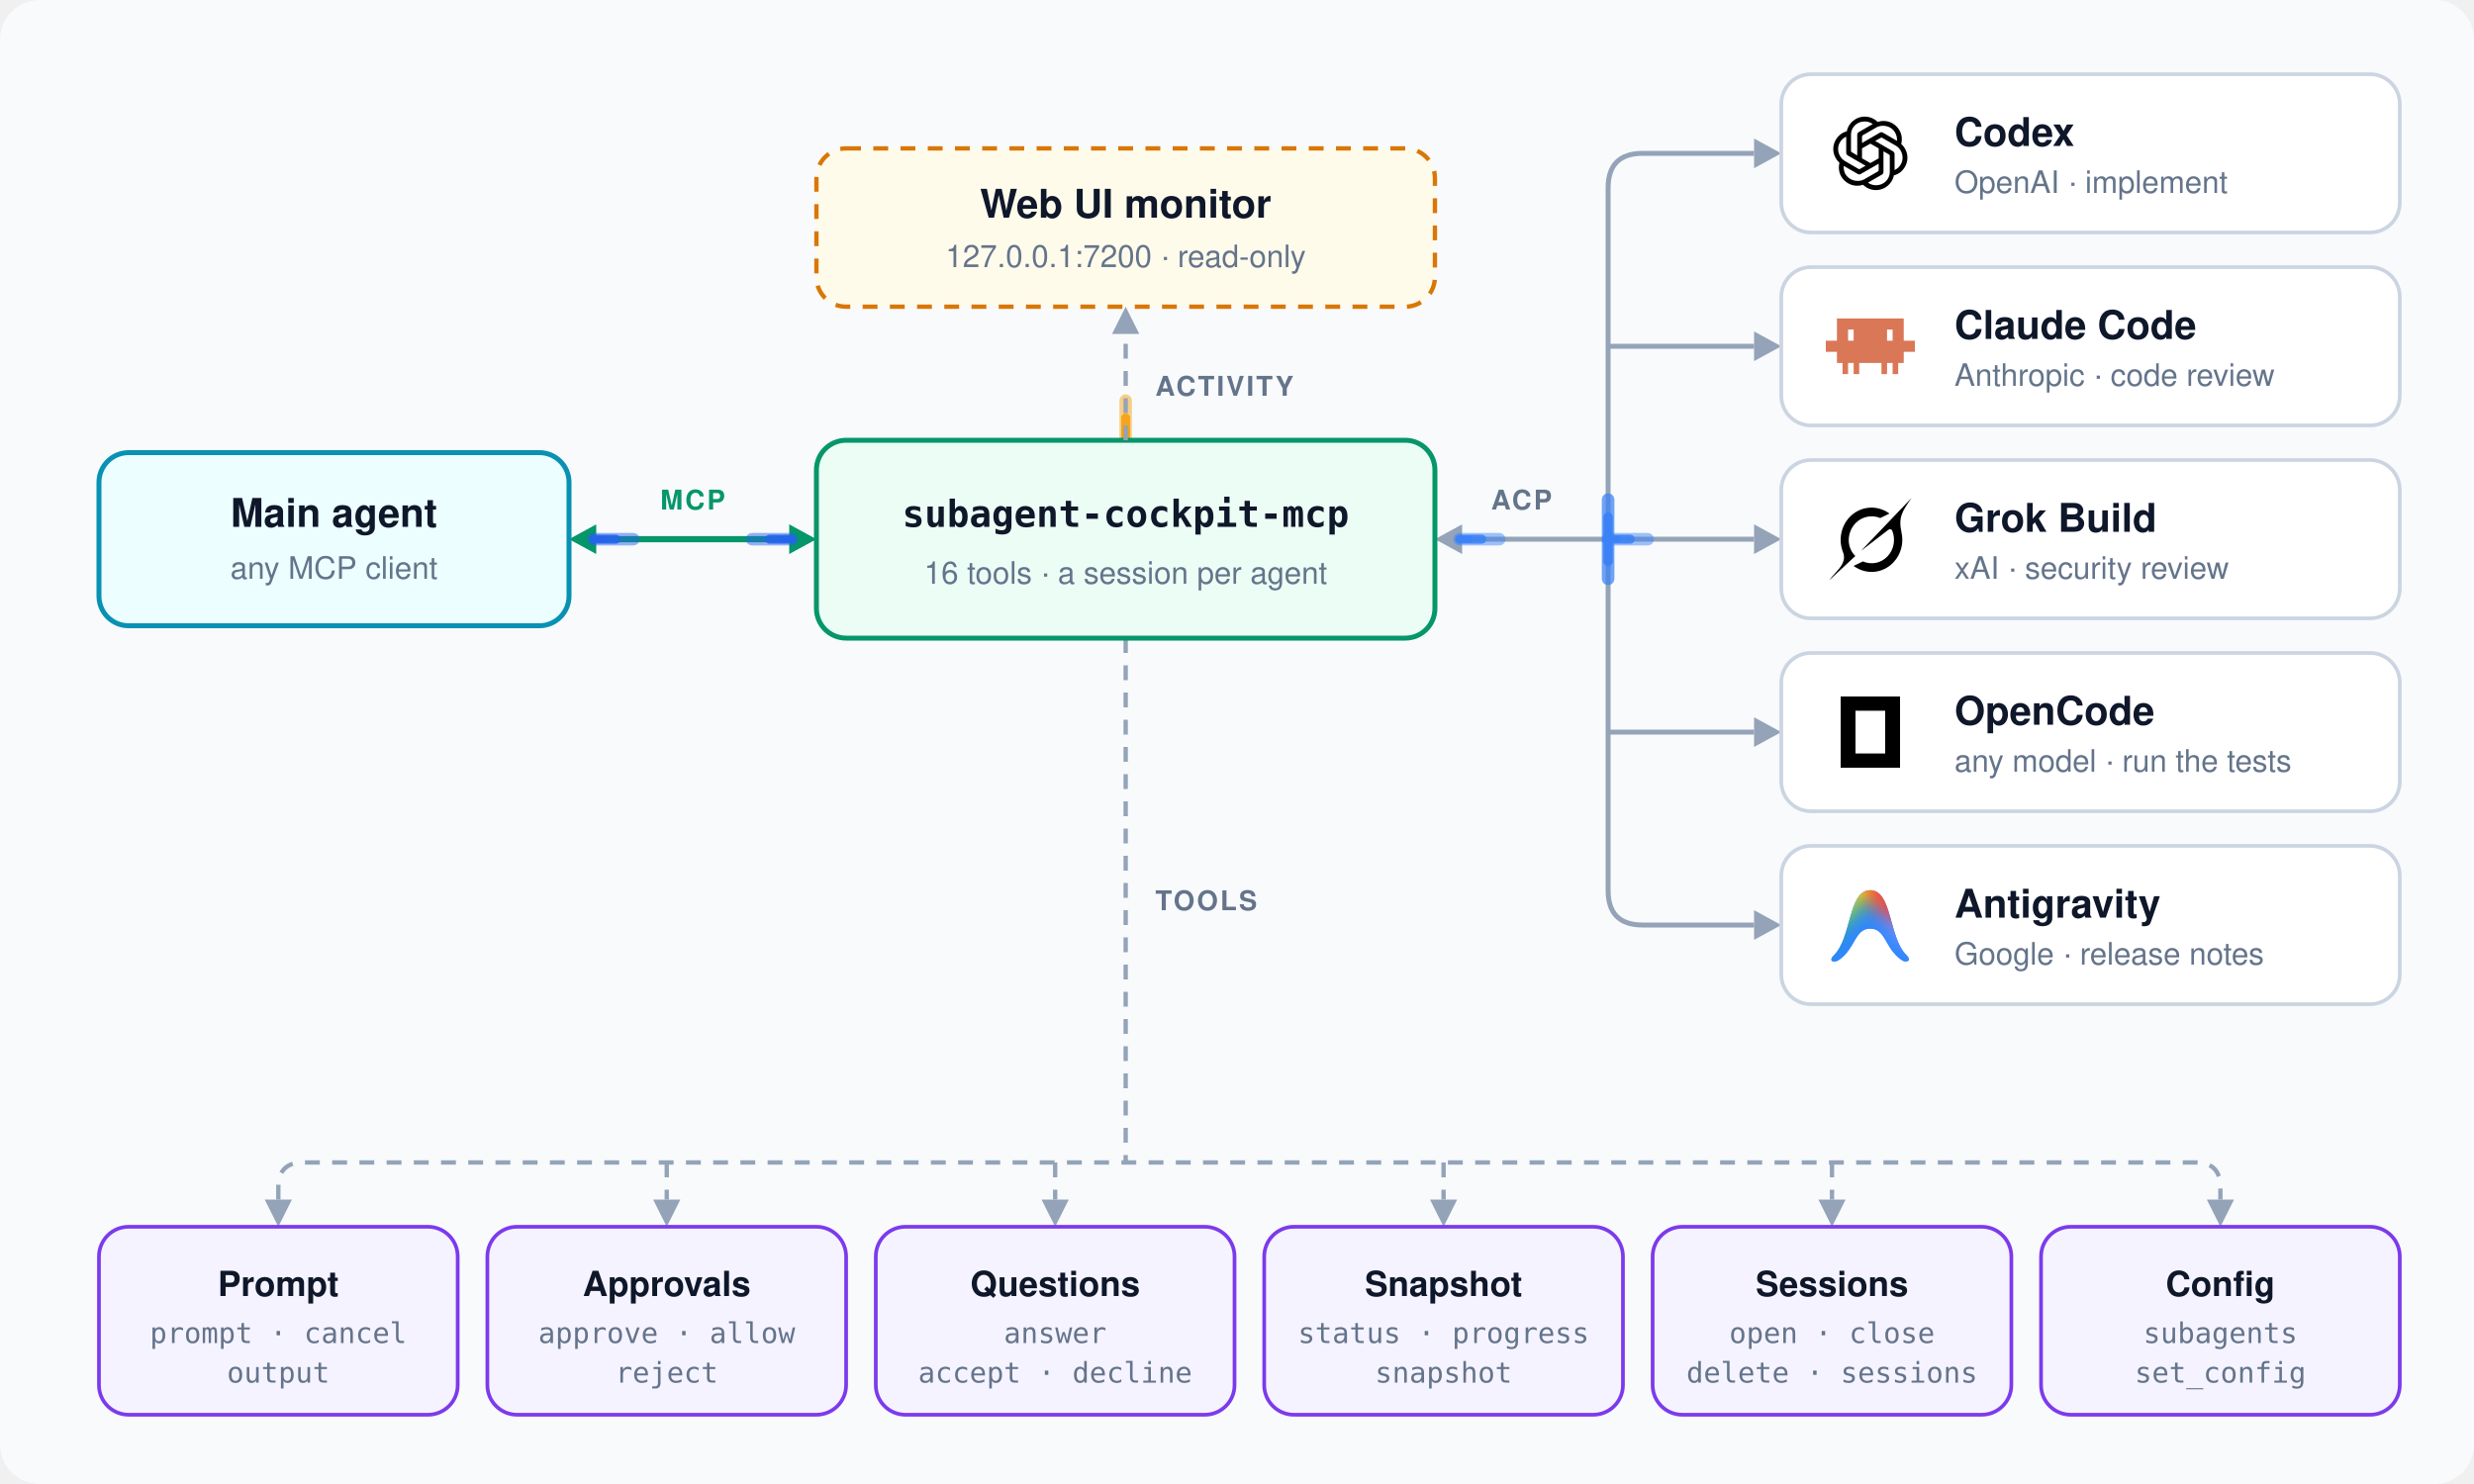
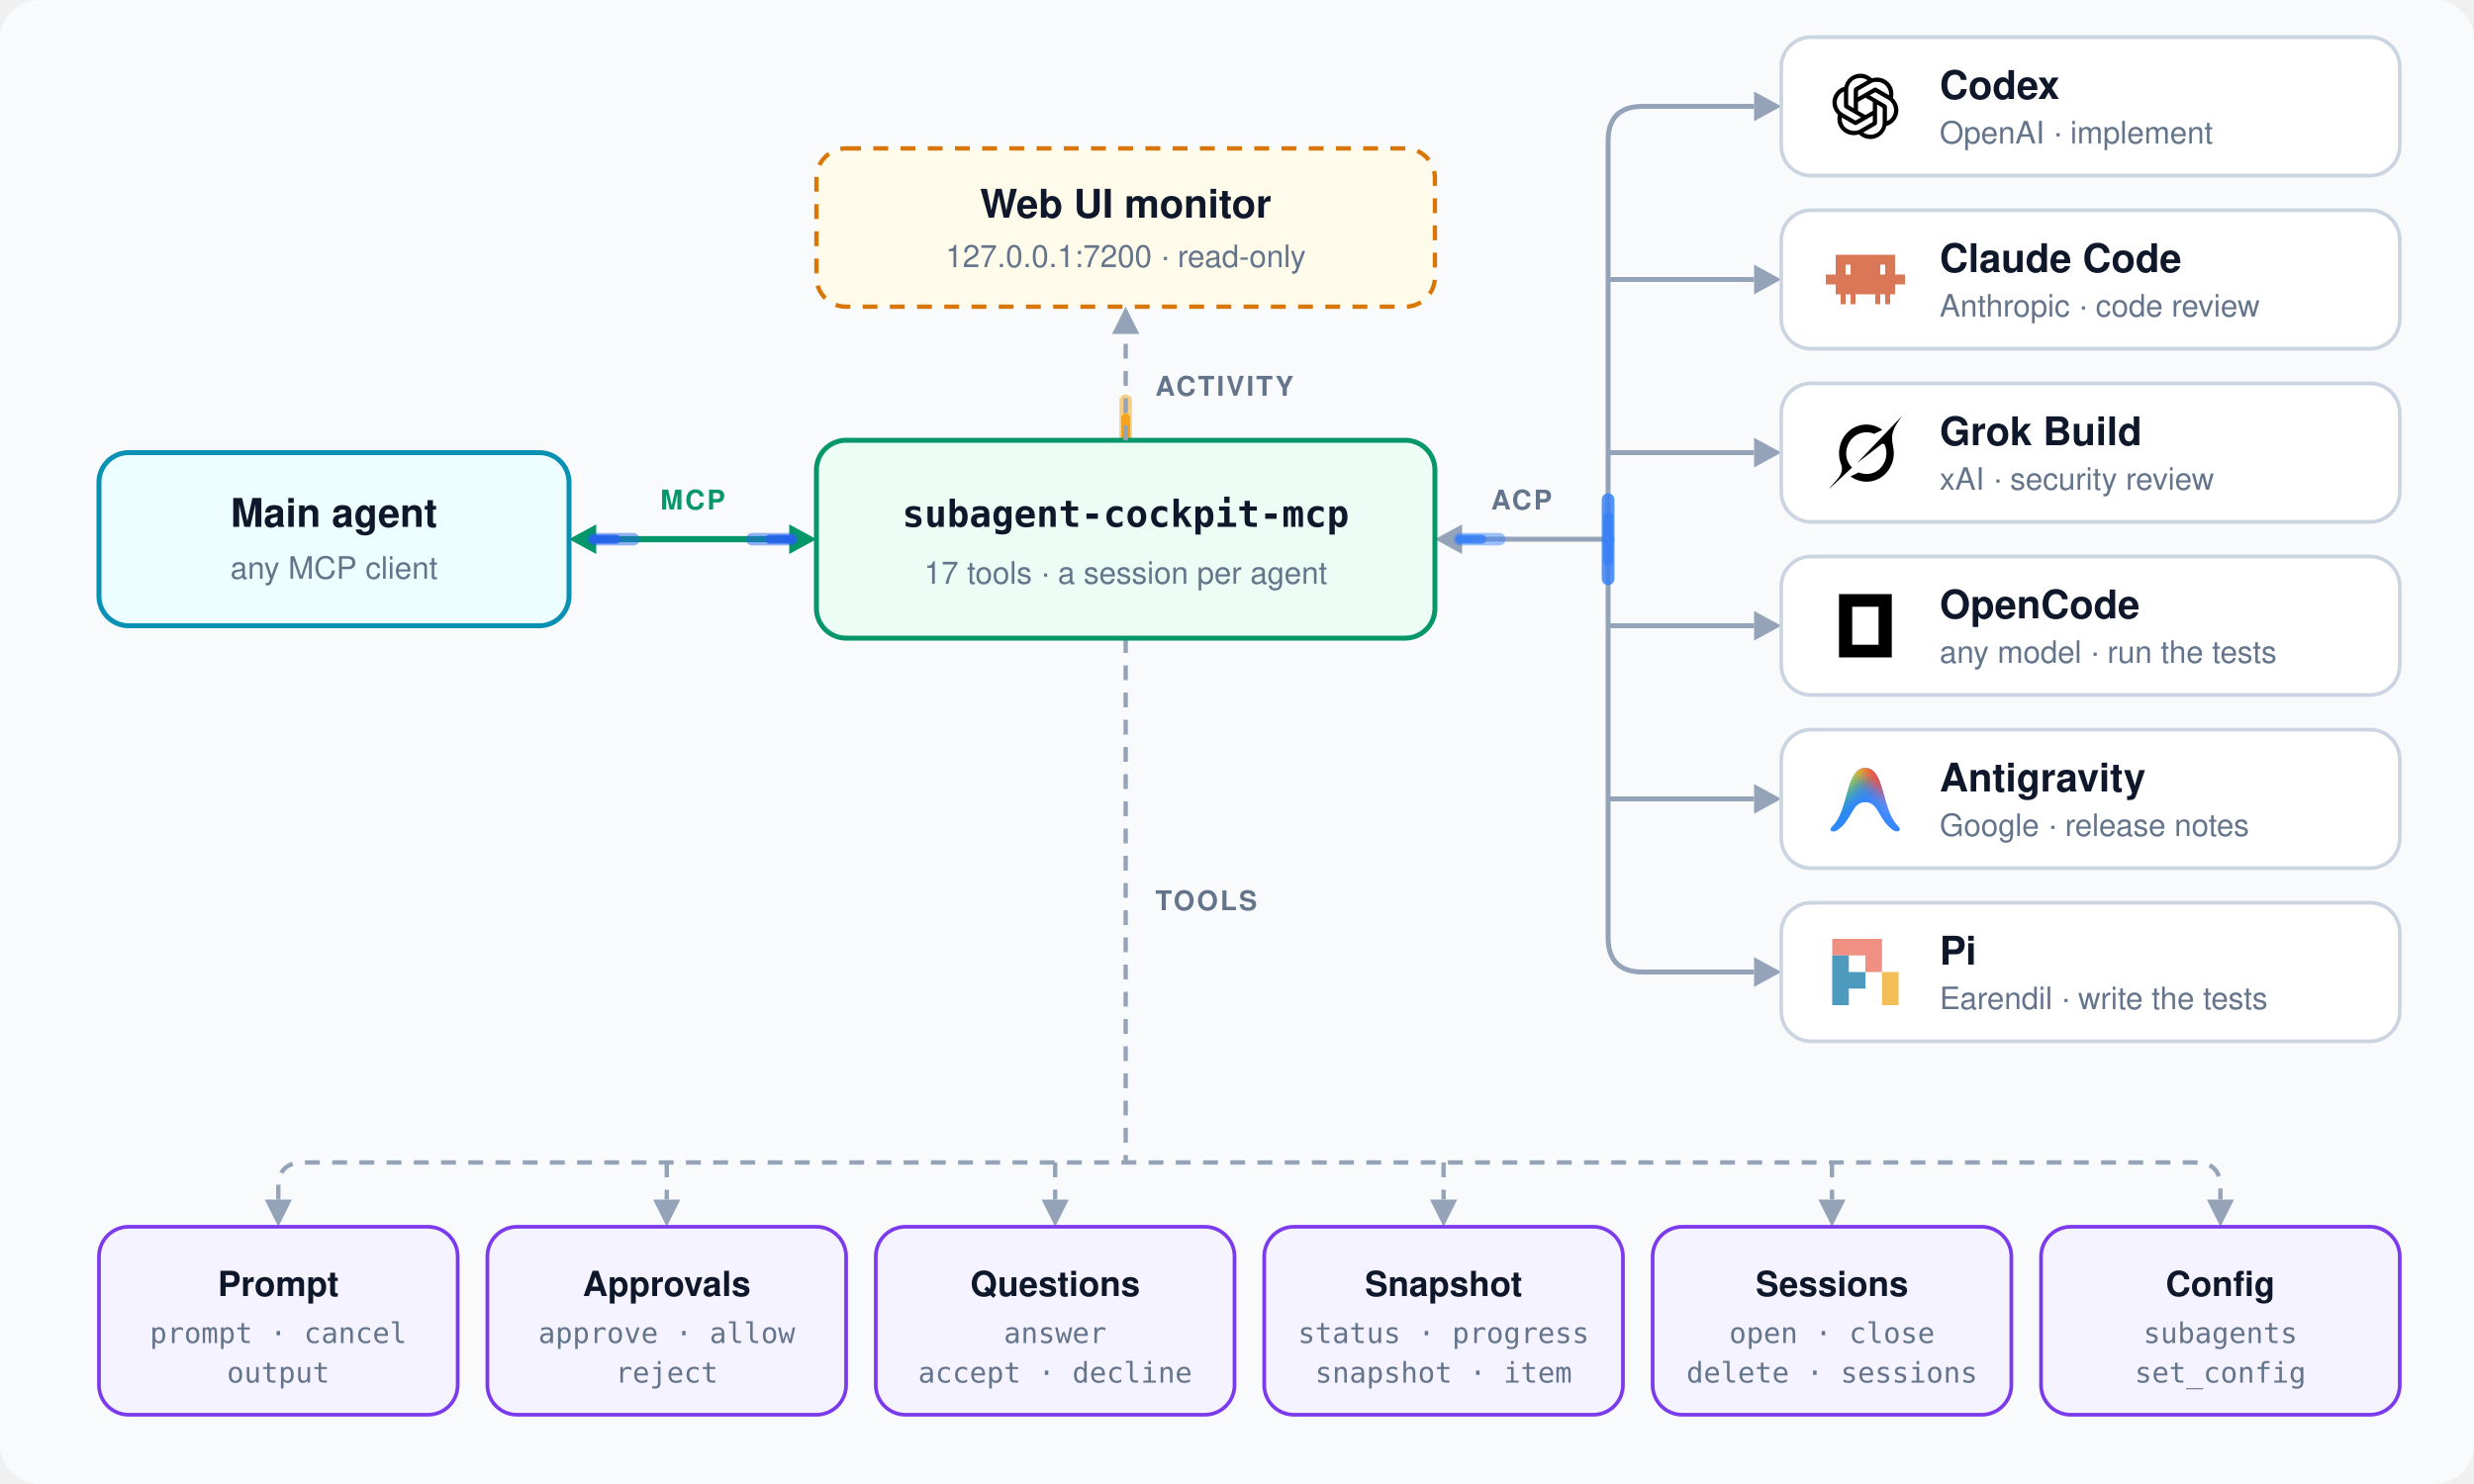
<svg xmlns="http://www.w3.org/2000/svg" width="1000" height="600" viewBox="0 0 1000 600" role="img" aria-labelledby="title">
  <style>
    .bg { fill: #f8fafc; }
    .box { fill: #ffffff; stroke: #cbd5e1; }
    .main { fill: #ecfeff; stroke: #0891b2; }
    .mcp { fill: #ecfdf5; stroke: #059669; }
    .t { fill: #0f172a; }
    .m { fill: #64748b; }
    .edge { stroke: #94a3b8; }
    .head { fill: #94a3b8; }
    .em { stroke: #059669; }
    .emh, .lbl { fill: #059669; }
    .lbl2 { fill: #64748b; }
    .mono { fill: #000000; }
    .cap { fill: #f5f3ff; stroke: #7c3aed; }
    .mon { fill: #fffbeb; stroke: #d97706; }
    .f-mcp { stroke: #2563eb; }
    .f-acp { stroke: #3b82f6; }
    .f-mon { stroke: #f59e0b; }
    text { font-family: -apple-system, BlinkMacSystemFont, "Segoe UI", Helvetica, Arial, sans-serif; }
    .name { font-size: 16px; font-weight: 600; }
    .sub { font-size: 12.5px; }
    .code { font-family: ui-monospace, SFMono-Regular, Menlo, Consolas, monospace; font-size: 15px; font-weight: 600; }
    .tag { font-size: 11px; font-weight: 700; letter-spacing: 0.08em; }
    .cap-name { font-size: 14px; font-weight: 600; }
    .tool { font-family: ui-monospace, SFMono-Regular, Menlo, Consolas, monospace; font-size: 11.5px; }
    .flow path { fill: none; stroke-linecap: round; animation-duration: 3.99s; animation-timing-function: linear; animation-iteration-count: infinite; }
    .flow .tail { stroke-width: 5; opacity: 0.2; }
    .flow .mid { stroke-width: 3.5; opacity: 0.5; }
    .flow .head { stroke-width: 2.5; opacity: 1; }
    .r1 path { animation-delay: -1.33s; }
    .r2 path { animation-delay: -2.66s; }
    @keyframes k-mcp-tail { 0%, 0.00% { stroke-dashoffset: 20; } 17.89%, 100% { stroke-dashoffset: -84; } }
    @keyframes k-mcp-mid { 0%, 0.00% { stroke-dashoffset: 13; } 17.89%, 100% { stroke-dashoffset: -91; } }
    @keyframes k-mcp-head { 0%, 0.00% { stroke-dashoffset: 8; } 17.89%, 100% { stroke-dashoffset: -96; } }
    @keyframes k-monitor-tail { 0%, 14.31% { stroke-dashoffset: 20; } 25.58%, 100% { stroke-dashoffset: -47; } }
    @keyframes k-monitor-mid { 0%, 14.31% { stroke-dashoffset: 13; } 25.58%, 100% { stroke-dashoffset: -54; } }
    @keyframes k-monitor-head { 0%, 14.31% { stroke-dashoffset: 8; } 25.58%, 100% { stroke-dashoffset: -59; } }
    @keyframes k-trunk-tail { 0%, 14.31% { stroke-dashoffset: 20; } 28.62%, 100% { stroke-dashoffset: -64; } }
    @keyframes k-trunk-mid { 0%, 14.31% { stroke-dashoffset: 13; } 28.62%, 100% { stroke-dashoffset: -71; } }
    @keyframes k-trunk-head { 0%, 14.31% { stroke-dashoffset: 8; } 28.62%, 100% { stroke-dashoffset: -76; } }
-     @keyframes k-codex-tail { 0%, 25.04% { stroke-dashoffset: 20; } 66.01%, 100% { stroke-dashoffset: -213; } }
-     @keyframes k-codex-mid { 0%, 25.04% { stroke-dashoffset: 13; } 66.01%, 100% { stroke-dashoffset: -220; } }
-     @keyframes k-codex-head { 0%, 25.04% { stroke-dashoffset: 8; } 66.01%, 100% { stroke-dashoffset: -225; } }
-     @keyframes k-claude-tail { 0%, 25.04% { stroke-dashoffset: 20; } 53.13%, 100% { stroke-dashoffset: -141; } }
-     @keyframes k-claude-mid { 0%, 25.04% { stroke-dashoffset: 13; } 53.13%, 100% { stroke-dashoffset: -148; } }
-     @keyframes k-claude-head { 0%, 25.04% { stroke-dashoffset: 8; } 53.13%, 100% { stroke-dashoffset: -153; } }
-     @keyframes k-grok-tail { 0%, 25.04% { stroke-dashoffset: 20; } 39.18%, 100% { stroke-dashoffset: -63; } }
-     @keyframes k-grok-mid { 0%, 25.04% { stroke-dashoffset: 13; } 39.18%, 100% { stroke-dashoffset: -70; } }
-     @keyframes k-grok-head { 0%, 25.04% { stroke-dashoffset: 8; } 39.18%, 100% { stroke-dashoffset: -75; } }
-     @keyframes k-opencode-tail { 0%, 25.04% { stroke-dashoffset: 20; } 53.13%, 100% { stroke-dashoffset: -141; } }
-     @keyframes k-opencode-mid { 0%, 25.04% { stroke-dashoffset: 13; } 53.13%, 100% { stroke-dashoffset: -148; } }
-     @keyframes k-opencode-head { 0%, 25.04% { stroke-dashoffset: 8; } 53.13%, 100% { stroke-dashoffset: -153; } }
-     @keyframes k-agy-tail { 0%, 25.04% { stroke-dashoffset: 20; } 66.01%, 100% { stroke-dashoffset: -213; } }
-     @keyframes k-agy-mid { 0%, 25.04% { stroke-dashoffset: 13; } 66.01%, 100% { stroke-dashoffset: -220; } }
-     @keyframes k-agy-head { 0%, 25.04% { stroke-dashoffset: 8; } 66.01%, 100% { stroke-dashoffset: -225; } }
+     @keyframes k-codex-tail { 0%, 25.04% { stroke-dashoffset: 20; } 69.73%, 100% { stroke-dashoffset: -232; } }
+     @keyframes k-codex-mid { 0%, 25.04% { stroke-dashoffset: 13; } 69.73%, 100% { stroke-dashoffset: -239; } }
+     @keyframes k-codex-head { 0%, 25.04% { stroke-dashoffset: 8; } 69.73%, 100% { stroke-dashoffset: -244; } }
+     @keyframes k-claude-tail { 0%, 25.04% { stroke-dashoffset: 20; } 59.18%, 100% { stroke-dashoffset: -168; } }
+     @keyframes k-claude-mid { 0%, 25.04% { stroke-dashoffset: 13; } 59.18%, 100% { stroke-dashoffset: -175; } }
+     @keyframes k-claude-head { 0%, 25.04% { stroke-dashoffset: 8; } 59.18%, 100% { stroke-dashoffset: -180; } }
+     @keyframes k-grok-tail { 0%, 25.04% { stroke-dashoffset: 20; } 45.46%, 100% { stroke-dashoffset: -98; } }
+     @keyframes k-grok-mid { 0%, 25.04% { stroke-dashoffset: 13; } 45.46%, 100% { stroke-dashoffset: -105; } }
+     @keyframes k-grok-head { 0%, 25.04% { stroke-dashoffset: 8; } 45.46%, 100% { stroke-dashoffset: -110; } }
+     @keyframes k-opencode-tail { 0%, 25.04% { stroke-dashoffset: 20; } 45.46%, 100% { stroke-dashoffset: -98; } }
+     @keyframes k-opencode-mid { 0%, 25.04% { stroke-dashoffset: 13; } 45.46%, 100% { stroke-dashoffset: -105; } }
+     @keyframes k-opencode-head { 0%, 25.04% { stroke-dashoffset: 8; } 45.46%, 100% { stroke-dashoffset: -110; } }
+     @keyframes k-agy-tail { 0%, 25.04% { stroke-dashoffset: 20; } 59.18%, 100% { stroke-dashoffset: -168; } }
+     @keyframes k-agy-mid { 0%, 25.04% { stroke-dashoffset: 13; } 59.18%, 100% { stroke-dashoffset: -175; } }
+     @keyframes k-agy-head { 0%, 25.04% { stroke-dashoffset: 8; } 59.18%, 100% { stroke-dashoffset: -180; } }
+     @keyframes k-pi-tail { 0%, 25.04% { stroke-dashoffset: 20; } 69.73%, 100% { stroke-dashoffset: -232; } }
+     @keyframes k-pi-mid { 0%, 25.04% { stroke-dashoffset: 13; } 69.73%, 100% { stroke-dashoffset: -239; } }
+     @keyframes k-pi-head { 0%, 25.04% { stroke-dashoffset: 8; } 69.73%, 100% { stroke-dashoffset: -244; } }
    @keyframes k-reply-tail { 0%, 75.31% { stroke-dashoffset: 20; } 93.20%, 100% { stroke-dashoffset: -84; } }
    @keyframes k-reply-mid { 0%, 75.31% { stroke-dashoffset: 13; } 93.20%, 100% { stroke-dashoffset: -91; } }
    @keyframes k-reply-head { 0%, 75.31% { stroke-dashoffset: 8; } 93.20%, 100% { stroke-dashoffset: -96; } }
    @media (prefers-reduced-motion: reduce) { .flows { display: none; } }
  </style>
  <defs>
    <filter id="ag_fav_f0" x="2.493" y="-26.542" width="69.09" height="61.252" filterUnits="userSpaceOnUse" color-interpolation-filters="sRGB">
      <feGaussianBlur stdDeviation="3.89" />
    </filter>
    <filter id="ag_fav_f1" x="28.752" y="-32.033" width="135.477" height="134.313" filterUnits="userSpaceOnUse" color-interpolation-filters="sRGB">
      <feGaussianBlur stdDeviation="18.808" />
    </filter>
    <filter id="ag_fav_f2" x="-62.288" y="-21.925" width="142.637" height="127.18" filterUnits="userSpaceOnUse" color-interpolation-filters="sRGB">
      <feGaussianBlur stdDeviation="15.988" />
    </filter>
    <filter id="ag_fav_f3" x="-52.57" y="-20.835" width="127.582" height="127.452" filterUnits="userSpaceOnUse" color-interpolation-filters="sRGB">
      <feGaussianBlur stdDeviation="15.988" />
    </filter>
    <filter id="ag_fav_f4" x="17.362" y="45.465" width="116.786" height="118.715" filterUnits="userSpaceOnUse" color-interpolation-filters="sRGB">
      <feGaussianBlur stdDeviation="15.194" />
    </filter>
    <filter id="ag_fav_f5" x="-7.448" y="-60.474" width="125.303" height="122.858" filterUnits="userSpaceOnUse" color-interpolation-filters="sRGB">
      <feGaussianBlur stdDeviation="13.77" />
    </filter>
    <filter id="ag_fav_f6" x="-27.709" y="13.36" width="157.119" height="162.029" filterUnits="userSpaceOnUse" color-interpolation-filters="sRGB">
      <feGaussianBlur stdDeviation="12.297" />
    </filter>
    <filter id="ag_fav_f7" x="50.464" y="16.981" width="87.397" height="83.774" filterUnits="userSpaceOnUse" color-interpolation-filters="sRGB">
      <feGaussianBlur stdDeviation="11.004" />
    </filter>
    <filter id="ag_fav_f8" x="34.26" y="-28.457" width="116.701" height="104.506" filterUnits="userSpaceOnUse" color-interpolation-filters="sRGB">
      <feGaussianBlur stdDeviation="9.294" />
    </filter>
    <filter id="ag_fav_f9" x="-15.152" y="-15.949" width="77.294" height="91.076" filterUnits="userSpaceOnUse" color-interpolation-filters="sRGB">
      <feGaussianBlur stdDeviation="11.503" />
    </filter>
  </defs>
  <rect class="bg" width="1000" height="600" rx="16" />
  <line class="em" x1="240" y1="218" x2="320" y2="218" stroke-width="2.5" />
  <polygon class="emh" points="230,218 241,212 241,224" />
  <polygon class="emh" points="330,218 319,212 319,224" />
  <text class="tag lbl" x="280" y="206" text-anchor="middle">MCP</text>
  <g class="edge" fill="none" stroke-width="2">
-     <path d="M590 218 H709" />
-     <path d="M709 62 H664 Q650 62 650 76 V360 Q650 374 664 374 H709" />
-     <path d="M650 140 H709" />
-     <path d="M650 296 H709" />
+     <path d="M590 218 H650" />
+     <path d="M709 43 H664 Q650 43 650 57 V379 Q650 393 664 393 H709" />
+     <path d="M650 113 H709" />
+     <path d="M650 183 H709" />
+     <path d="M650 253 H709" />
+     <path d="M650 323 H709" />
  </g>
  <g class="head">
    <polygon points="580,218 591,212 591,224" />
-     <polygon points="720,62 709,56 709,68" />
-     <polygon points="720,140 709,134 709,146" />
-     <polygon points="720,218 709,212 709,224" />
-     <polygon points="720,296 709,290 709,302" />
-     <polygon points="720,374 709,368 709,380" />
+     <polygon points="720,43 709,37 709,49" />
+     <polygon points="720,113 709,107 709,119" />
+     <polygon points="720,183 709,177 709,189" />
+     <polygon points="720,253 709,247 709,259" />
+     <polygon points="720,323 709,317 709,329" />
+     <polygon points="720,393 709,387 709,399" />
  </g>
  <text class="tag lbl2" x="615" y="206" text-anchor="middle">ACP</text>
  <g class="edge" fill="none" stroke-width="1.75" stroke-dasharray="6 5">
    <path d="M455 258 V470" />
    <path d="M112.5 485 V480 Q112.5 470 122.5 470 H887.5 Q897.5 470 897.5 480 V485" />
    <path d="M269.5 470 V485" />
    <path d="M426.5 470 V485" />
    <path d="M583.5 470 V485" />
    <path d="M740.5 470 V485" />
  </g>
  <g class="head">
    <polygon points="112.5,496 107,485 118,485" />
    <polygon points="269.5,496 264,485 275,485" />
    <polygon points="426.5,496 421,485 432,485" />
    <polygon points="583.5,496 578,485 589,485" />
    <polygon points="740.5,496 735,485 746,485" />
    <polygon points="897.5,496 892,485 903,485" />
  </g>
  <text class="tag lbl2" x="467" y="368">TOOLS</text>
  <g text-anchor="middle">
    <rect class="cap" x="40" y="496" width="145" height="76" rx="12" stroke-width="1.5" />
    <text class="cap-name t" x="112.5" y="524">Prompt</text>
    <text class="tool m" x="112.5" y="543">prompt · cancel</text>
    <text class="tool m" x="112.5" y="559">output</text>
    <rect class="cap" x="197" y="496" width="145" height="76" rx="12" stroke-width="1.5" />
    <text class="cap-name t" x="269.5" y="524">Approvals</text>
    <text class="tool m" x="269.5" y="543">approve · allow</text>
    <text class="tool m" x="269.5" y="559">reject</text>
    <rect class="cap" x="354" y="496" width="145" height="76" rx="12" stroke-width="1.5" />
    <text class="cap-name t" x="426.5" y="524">Questions</text>
    <text class="tool m" x="426.5" y="543">answer</text>
    <text class="tool m" x="426.5" y="559">accept · decline</text>
    <rect class="cap" x="511" y="496" width="145" height="76" rx="12" stroke-width="1.5" />
    <text class="cap-name t" x="583.5" y="524">Snapshot</text>
    <text class="tool m" x="583.5" y="543">status · progress</text>
-     <text class="tool m" x="583.5" y="559">snapshot</text>
+     <text class="tool m" x="583.5" y="559">snapshot · item</text>
    <rect class="cap" x="668" y="496" width="145" height="76" rx="12" stroke-width="1.5" />
    <text class="cap-name t" x="740.5" y="524">Sessions</text>
    <text class="tool m" x="740.5" y="543">open · close</text>
    <text class="tool m" x="740.5" y="559">delete · sessions</text>
    <rect class="cap" x="825" y="496" width="145" height="76" rx="12" stroke-width="1.5" />
    <text class="cap-name t" x="897.5" y="524">Config</text>
    <text class="tool m" x="897.5" y="543">subagents</text>
    <text class="tool m" x="897.5" y="559">set_config</text>
  </g>
  <g class="flows">
    <g class="flow f-mcp r0">
      <path class="tail" style="stroke-dasharray: 16 2000; animation-name: k-mcp-tail" d="M240 218 H320" />
      <path class="mid" style="stroke-dasharray: 9 2000; animation-name: k-mcp-mid" d="M240 218 H320" />
      <path class="head" style="stroke-dasharray: 4 2000; animation-name: k-mcp-head" d="M240 218 H320" />
    </g>
    <g class="flow f-mcp r1">
      <path class="tail" style="stroke-dasharray: 16 2000; animation-name: k-mcp-tail" d="M240 218 H320" />
      <path class="mid" style="stroke-dasharray: 9 2000; animation-name: k-mcp-mid" d="M240 218 H320" />
      <path class="head" style="stroke-dasharray: 4 2000; animation-name: k-mcp-head" d="M240 218 H320" />
    </g>
    <g class="flow f-mcp r2">
      <path class="tail" style="stroke-dasharray: 16 2000; animation-name: k-mcp-tail" d="M240 218 H320" />
      <path class="mid" style="stroke-dasharray: 9 2000; animation-name: k-mcp-mid" d="M240 218 H320" />
      <path class="head" style="stroke-dasharray: 4 2000; animation-name: k-mcp-head" d="M240 218 H320" />
    </g>
    <g class="flow f-mon r0">
      <path class="tail" style="stroke-dasharray: 16 2000; animation-name: k-monitor-tail" d="M455 178 V135" />
      <path class="mid" style="stroke-dasharray: 9 2000; animation-name: k-monitor-mid" d="M455 178 V135" />
      <path class="head" style="stroke-dasharray: 4 2000; animation-name: k-monitor-head" d="M455 178 V135" />
    </g>
    <g class="flow f-mon r1">
      <path class="tail" style="stroke-dasharray: 16 2000; animation-name: k-monitor-tail" d="M455 178 V135" />
      <path class="mid" style="stroke-dasharray: 9 2000; animation-name: k-monitor-mid" d="M455 178 V135" />
      <path class="head" style="stroke-dasharray: 4 2000; animation-name: k-monitor-head" d="M455 178 V135" />
    </g>
    <g class="flow f-mon r2">
      <path class="tail" style="stroke-dasharray: 16 2000; animation-name: k-monitor-tail" d="M455 178 V135" />
      <path class="mid" style="stroke-dasharray: 9 2000; animation-name: k-monitor-mid" d="M455 178 V135" />
      <path class="head" style="stroke-dasharray: 4 2000; animation-name: k-monitor-head" d="M455 178 V135" />
    </g>
    <g class="flow f-acp r0">
      <path class="tail" style="stroke-dasharray: 16 2000; animation-name: k-trunk-tail" d="M590 218 H650" />
      <path class="mid" style="stroke-dasharray: 9 2000; animation-name: k-trunk-mid" d="M590 218 H650" />
      <path class="head" style="stroke-dasharray: 4 2000; animation-name: k-trunk-head" d="M590 218 H650" />
    </g>
    <g class="flow f-acp r1">
      <path class="tail" style="stroke-dasharray: 16 2000; animation-name: k-trunk-tail" d="M590 218 H650" />
      <path class="mid" style="stroke-dasharray: 9 2000; animation-name: k-trunk-mid" d="M590 218 H650" />
      <path class="head" style="stroke-dasharray: 4 2000; animation-name: k-trunk-head" d="M590 218 H650" />
    </g>
    <g class="flow f-acp r2">
      <path class="tail" style="stroke-dasharray: 16 2000; animation-name: k-trunk-tail" d="M590 218 H650" />
      <path class="mid" style="stroke-dasharray: 9 2000; animation-name: k-trunk-mid" d="M590 218 H650" />
      <path class="head" style="stroke-dasharray: 4 2000; animation-name: k-trunk-head" d="M590 218 H650" />
    </g>
    <g class="flow f-acp r0">
-       <path class="tail" style="stroke-dasharray: 16 2000; animation-name: k-codex-tail" d="M650 218 V76 Q650 62 664 62 H709" />
-       <path class="mid" style="stroke-dasharray: 9 2000; animation-name: k-codex-mid" d="M650 218 V76 Q650 62 664 62 H709" />
-       <path class="head" style="stroke-dasharray: 4 2000; animation-name: k-codex-head" d="M650 218 V76 Q650 62 664 62 H709" />
-     </g>
-     <g class="flow f-acp r1">
-       <path class="tail" style="stroke-dasharray: 16 2000; animation-name: k-codex-tail" d="M650 218 V76 Q650 62 664 62 H709" />
-       <path class="mid" style="stroke-dasharray: 9 2000; animation-name: k-codex-mid" d="M650 218 V76 Q650 62 664 62 H709" />
-       <path class="head" style="stroke-dasharray: 4 2000; animation-name: k-codex-head" d="M650 218 V76 Q650 62 664 62 H709" />
-     </g>
-     <g class="flow f-acp r2">
-       <path class="tail" style="stroke-dasharray: 16 2000; animation-name: k-codex-tail" d="M650 218 V76 Q650 62 664 62 H709" />
-       <path class="mid" style="stroke-dasharray: 9 2000; animation-name: k-codex-mid" d="M650 218 V76 Q650 62 664 62 H709" />
-       <path class="head" style="stroke-dasharray: 4 2000; animation-name: k-codex-head" d="M650 218 V76 Q650 62 664 62 H709" />
-     </g>
-     <g class="flow f-acp r0">
-       <path class="tail" style="stroke-dasharray: 16 2000; animation-name: k-claude-tail" d="M650 218 V140 H709" />
-       <path class="mid" style="stroke-dasharray: 9 2000; animation-name: k-claude-mid" d="M650 218 V140 H709" />
-       <path class="head" style="stroke-dasharray: 4 2000; animation-name: k-claude-head" d="M650 218 V140 H709" />
-     </g>
-     <g class="flow f-acp r1">
-       <path class="tail" style="stroke-dasharray: 16 2000; animation-name: k-claude-tail" d="M650 218 V140 H709" />
-       <path class="mid" style="stroke-dasharray: 9 2000; animation-name: k-claude-mid" d="M650 218 V140 H709" />
-       <path class="head" style="stroke-dasharray: 4 2000; animation-name: k-claude-head" d="M650 218 V140 H709" />
-     </g>
-     <g class="flow f-acp r2">
-       <path class="tail" style="stroke-dasharray: 16 2000; animation-name: k-claude-tail" d="M650 218 V140 H709" />
-       <path class="mid" style="stroke-dasharray: 9 2000; animation-name: k-claude-mid" d="M650 218 V140 H709" />
-       <path class="head" style="stroke-dasharray: 4 2000; animation-name: k-claude-head" d="M650 218 V140 H709" />
-     </g>
-     <g class="flow f-acp r0">
-       <path class="tail" style="stroke-dasharray: 16 2000; animation-name: k-grok-tail" d="M650 218 H709" />
-       <path class="mid" style="stroke-dasharray: 9 2000; animation-name: k-grok-mid" d="M650 218 H709" />
-       <path class="head" style="stroke-dasharray: 4 2000; animation-name: k-grok-head" d="M650 218 H709" />
-     </g>
-     <g class="flow f-acp r1">
-       <path class="tail" style="stroke-dasharray: 16 2000; animation-name: k-grok-tail" d="M650 218 H709" />
-       <path class="mid" style="stroke-dasharray: 9 2000; animation-name: k-grok-mid" d="M650 218 H709" />
-       <path class="head" style="stroke-dasharray: 4 2000; animation-name: k-grok-head" d="M650 218 H709" />
-     </g>
-     <g class="flow f-acp r2">
-       <path class="tail" style="stroke-dasharray: 16 2000; animation-name: k-grok-tail" d="M650 218 H709" />
-       <path class="mid" style="stroke-dasharray: 9 2000; animation-name: k-grok-mid" d="M650 218 H709" />
-       <path class="head" style="stroke-dasharray: 4 2000; animation-name: k-grok-head" d="M650 218 H709" />
-     </g>
-     <g class="flow f-acp r0">
-       <path class="tail" style="stroke-dasharray: 16 2000; animation-name: k-opencode-tail" d="M650 218 V296 H709" />
-       <path class="mid" style="stroke-dasharray: 9 2000; animation-name: k-opencode-mid" d="M650 218 V296 H709" />
-       <path class="head" style="stroke-dasharray: 4 2000; animation-name: k-opencode-head" d="M650 218 V296 H709" />
-     </g>
-     <g class="flow f-acp r1">
-       <path class="tail" style="stroke-dasharray: 16 2000; animation-name: k-opencode-tail" d="M650 218 V296 H709" />
-       <path class="mid" style="stroke-dasharray: 9 2000; animation-name: k-opencode-mid" d="M650 218 V296 H709" />
-       <path class="head" style="stroke-dasharray: 4 2000; animation-name: k-opencode-head" d="M650 218 V296 H709" />
-     </g>
-     <g class="flow f-acp r2">
-       <path class="tail" style="stroke-dasharray: 16 2000; animation-name: k-opencode-tail" d="M650 218 V296 H709" />
-       <path class="mid" style="stroke-dasharray: 9 2000; animation-name: k-opencode-mid" d="M650 218 V296 H709" />
-       <path class="head" style="stroke-dasharray: 4 2000; animation-name: k-opencode-head" d="M650 218 V296 H709" />
-     </g>
-     <g class="flow f-acp r0">
-       <path class="tail" style="stroke-dasharray: 16 2000; animation-name: k-agy-tail" d="M650 218 V360 Q650 374 664 374 H709" />
-       <path class="mid" style="stroke-dasharray: 9 2000; animation-name: k-agy-mid" d="M650 218 V360 Q650 374 664 374 H709" />
-       <path class="head" style="stroke-dasharray: 4 2000; animation-name: k-agy-head" d="M650 218 V360 Q650 374 664 374 H709" />
-     </g>
-     <g class="flow f-acp r1">
-       <path class="tail" style="stroke-dasharray: 16 2000; animation-name: k-agy-tail" d="M650 218 V360 Q650 374 664 374 H709" />
-       <path class="mid" style="stroke-dasharray: 9 2000; animation-name: k-agy-mid" d="M650 218 V360 Q650 374 664 374 H709" />
-       <path class="head" style="stroke-dasharray: 4 2000; animation-name: k-agy-head" d="M650 218 V360 Q650 374 664 374 H709" />
-     </g>
-     <g class="flow f-acp r2">
-       <path class="tail" style="stroke-dasharray: 16 2000; animation-name: k-agy-tail" d="M650 218 V360 Q650 374 664 374 H709" />
-       <path class="mid" style="stroke-dasharray: 9 2000; animation-name: k-agy-mid" d="M650 218 V360 Q650 374 664 374 H709" />
-       <path class="head" style="stroke-dasharray: 4 2000; animation-name: k-agy-head" d="M650 218 V360 Q650 374 664 374 H709" />
+       <path class="tail" style="stroke-dasharray: 16 2000; animation-name: k-codex-tail" d="M650 218 V57 Q650 43 664 43 H709" />
+       <path class="mid" style="stroke-dasharray: 9 2000; animation-name: k-codex-mid" d="M650 218 V57 Q650 43 664 43 H709" />
+       <path class="head" style="stroke-dasharray: 4 2000; animation-name: k-codex-head" d="M650 218 V57 Q650 43 664 43 H709" />
+     </g>
+     <g class="flow f-acp r1">
+       <path class="tail" style="stroke-dasharray: 16 2000; animation-name: k-codex-tail" d="M650 218 V57 Q650 43 664 43 H709" />
+       <path class="mid" style="stroke-dasharray: 9 2000; animation-name: k-codex-mid" d="M650 218 V57 Q650 43 664 43 H709" />
+       <path class="head" style="stroke-dasharray: 4 2000; animation-name: k-codex-head" d="M650 218 V57 Q650 43 664 43 H709" />
+     </g>
+     <g class="flow f-acp r2">
+       <path class="tail" style="stroke-dasharray: 16 2000; animation-name: k-codex-tail" d="M650 218 V57 Q650 43 664 43 H709" />
+       <path class="mid" style="stroke-dasharray: 9 2000; animation-name: k-codex-mid" d="M650 218 V57 Q650 43 664 43 H709" />
+       <path class="head" style="stroke-dasharray: 4 2000; animation-name: k-codex-head" d="M650 218 V57 Q650 43 664 43 H709" />
+     </g>
+     <g class="flow f-acp r0">
+       <path class="tail" style="stroke-dasharray: 16 2000; animation-name: k-claude-tail" d="M650 218 V113 H709" />
+       <path class="mid" style="stroke-dasharray: 9 2000; animation-name: k-claude-mid" d="M650 218 V113 H709" />
+       <path class="head" style="stroke-dasharray: 4 2000; animation-name: k-claude-head" d="M650 218 V113 H709" />
+     </g>
+     <g class="flow f-acp r1">
+       <path class="tail" style="stroke-dasharray: 16 2000; animation-name: k-claude-tail" d="M650 218 V113 H709" />
+       <path class="mid" style="stroke-dasharray: 9 2000; animation-name: k-claude-mid" d="M650 218 V113 H709" />
+       <path class="head" style="stroke-dasharray: 4 2000; animation-name: k-claude-head" d="M650 218 V113 H709" />
+     </g>
+     <g class="flow f-acp r2">
+       <path class="tail" style="stroke-dasharray: 16 2000; animation-name: k-claude-tail" d="M650 218 V113 H709" />
+       <path class="mid" style="stroke-dasharray: 9 2000; animation-name: k-claude-mid" d="M650 218 V113 H709" />
+       <path class="head" style="stroke-dasharray: 4 2000; animation-name: k-claude-head" d="M650 218 V113 H709" />
+     </g>
+     <g class="flow f-acp r0">
+       <path class="tail" style="stroke-dasharray: 16 2000; animation-name: k-grok-tail" d="M650 218 V183 H709" />
+       <path class="mid" style="stroke-dasharray: 9 2000; animation-name: k-grok-mid" d="M650 218 V183 H709" />
+       <path class="head" style="stroke-dasharray: 4 2000; animation-name: k-grok-head" d="M650 218 V183 H709" />
+     </g>
+     <g class="flow f-acp r1">
+       <path class="tail" style="stroke-dasharray: 16 2000; animation-name: k-grok-tail" d="M650 218 V183 H709" />
+       <path class="mid" style="stroke-dasharray: 9 2000; animation-name: k-grok-mid" d="M650 218 V183 H709" />
+       <path class="head" style="stroke-dasharray: 4 2000; animation-name: k-grok-head" d="M650 218 V183 H709" />
+     </g>
+     <g class="flow f-acp r2">
+       <path class="tail" style="stroke-dasharray: 16 2000; animation-name: k-grok-tail" d="M650 218 V183 H709" />
+       <path class="mid" style="stroke-dasharray: 9 2000; animation-name: k-grok-mid" d="M650 218 V183 H709" />
+       <path class="head" style="stroke-dasharray: 4 2000; animation-name: k-grok-head" d="M650 218 V183 H709" />
+     </g>
+     <g class="flow f-acp r0">
+       <path class="tail" style="stroke-dasharray: 16 2000; animation-name: k-opencode-tail" d="M650 218 V253 H709" />
+       <path class="mid" style="stroke-dasharray: 9 2000; animation-name: k-opencode-mid" d="M650 218 V253 H709" />
+       <path class="head" style="stroke-dasharray: 4 2000; animation-name: k-opencode-head" d="M650 218 V253 H709" />
+     </g>
+     <g class="flow f-acp r1">
+       <path class="tail" style="stroke-dasharray: 16 2000; animation-name: k-opencode-tail" d="M650 218 V253 H709" />
+       <path class="mid" style="stroke-dasharray: 9 2000; animation-name: k-opencode-mid" d="M650 218 V253 H709" />
+       <path class="head" style="stroke-dasharray: 4 2000; animation-name: k-opencode-head" d="M650 218 V253 H709" />
+     </g>
+     <g class="flow f-acp r2">
+       <path class="tail" style="stroke-dasharray: 16 2000; animation-name: k-opencode-tail" d="M650 218 V253 H709" />
+       <path class="mid" style="stroke-dasharray: 9 2000; animation-name: k-opencode-mid" d="M650 218 V253 H709" />
+       <path class="head" style="stroke-dasharray: 4 2000; animation-name: k-opencode-head" d="M650 218 V253 H709" />
+     </g>
+     <g class="flow f-acp r0">
+       <path class="tail" style="stroke-dasharray: 16 2000; animation-name: k-agy-tail" d="M650 218 V323 H709" />
+       <path class="mid" style="stroke-dasharray: 9 2000; animation-name: k-agy-mid" d="M650 218 V323 H709" />
+       <path class="head" style="stroke-dasharray: 4 2000; animation-name: k-agy-head" d="M650 218 V323 H709" />
+     </g>
+     <g class="flow f-acp r1">
+       <path class="tail" style="stroke-dasharray: 16 2000; animation-name: k-agy-tail" d="M650 218 V323 H709" />
+       <path class="mid" style="stroke-dasharray: 9 2000; animation-name: k-agy-mid" d="M650 218 V323 H709" />
+       <path class="head" style="stroke-dasharray: 4 2000; animation-name: k-agy-head" d="M650 218 V323 H709" />
+     </g>
+     <g class="flow f-acp r2">
+       <path class="tail" style="stroke-dasharray: 16 2000; animation-name: k-agy-tail" d="M650 218 V323 H709" />
+       <path class="mid" style="stroke-dasharray: 9 2000; animation-name: k-agy-mid" d="M650 218 V323 H709" />
+       <path class="head" style="stroke-dasharray: 4 2000; animation-name: k-agy-head" d="M650 218 V323 H709" />
+     </g>
+     <g class="flow f-acp r0">
+       <path class="tail" style="stroke-dasharray: 16 2000; animation-name: k-pi-tail" d="M650 218 V379 Q650 393 664 393 H709" />
+       <path class="mid" style="stroke-dasharray: 9 2000; animation-name: k-pi-mid" d="M650 218 V379 Q650 393 664 393 H709" />
+       <path class="head" style="stroke-dasharray: 4 2000; animation-name: k-pi-head" d="M650 218 V379 Q650 393 664 393 H709" />
+     </g>
+     <g class="flow f-acp r1">
+       <path class="tail" style="stroke-dasharray: 16 2000; animation-name: k-pi-tail" d="M650 218 V379 Q650 393 664 393 H709" />
+       <path class="mid" style="stroke-dasharray: 9 2000; animation-name: k-pi-mid" d="M650 218 V379 Q650 393 664 393 H709" />
+       <path class="head" style="stroke-dasharray: 4 2000; animation-name: k-pi-head" d="M650 218 V379 Q650 393 664 393 H709" />
+     </g>
+     <g class="flow f-acp r2">
+       <path class="tail" style="stroke-dasharray: 16 2000; animation-name: k-pi-tail" d="M650 218 V379 Q650 393 664 393 H709" />
+       <path class="mid" style="stroke-dasharray: 9 2000; animation-name: k-pi-mid" d="M650 218 V379 Q650 393 664 393 H709" />
+       <path class="head" style="stroke-dasharray: 4 2000; animation-name: k-pi-head" d="M650 218 V379 Q650 393 664 393 H709" />
    </g>
    <g class="flow f-mcp r0">
      <path class="tail" style="stroke-dasharray: 16 2000; animation-name: k-reply-tail" d="M320 218 H240" />
      <path class="mid" style="stroke-dasharray: 9 2000; animation-name: k-reply-mid" d="M320 218 H240" />
      <path class="head" style="stroke-dasharray: 4 2000; animation-name: k-reply-head" d="M320 218 H240" />
    </g>
    <g class="flow f-mcp r1">
      <path class="tail" style="stroke-dasharray: 16 2000; animation-name: k-reply-tail" d="M320 218 H240" />
      <path class="mid" style="stroke-dasharray: 9 2000; animation-name: k-reply-mid" d="M320 218 H240" />
      <path class="head" style="stroke-dasharray: 4 2000; animation-name: k-reply-head" d="M320 218 H240" />
    </g>
    <g class="flow f-mcp r2">
      <path class="tail" style="stroke-dasharray: 16 2000; animation-name: k-reply-tail" d="M320 218 H240" />
      <path class="mid" style="stroke-dasharray: 9 2000; animation-name: k-reply-mid" d="M320 218 H240" />
      <path class="head" style="stroke-dasharray: 4 2000; animation-name: k-reply-head" d="M320 218 H240" />
    </g>
  </g>
  <rect class="main" x="40" y="183" width="190" height="70" rx="12" stroke-width="2" />
  <text class="name t" x="135" y="213" text-anchor="middle">Main agent</text>
  <text class="sub m" x="135" y="234" text-anchor="middle">any MCP client</text>
  <rect class="mcp" x="330" y="178" width="250" height="80" rx="12" stroke-width="2" />
  <text class="code t" x="455" y="213" text-anchor="middle">subagent-cockpit-mcp</text>
-   <text class="sub m" x="455" y="236" text-anchor="middle">16 tools · a session per agent</text>
+   <text class="sub m" x="455" y="236" text-anchor="middle">17 tools · a session per agent</text>
  <path class="edge" d="M455 178 V135" fill="none" stroke-width="1.75" stroke-dasharray="6 5" />
  <polygon class="head" points="455,124 449.5,135 460.5,135" />
  <text class="tag lbl2" x="467" y="160">ACTIVITY</text>
  <rect class="mon" x="330" y="60" width="250" height="64" rx="12" stroke-width="1.75" stroke-dasharray="6 5" />
  <text class="name t" x="455" y="88" text-anchor="middle">Web UI monitor</text>
  <text class="sub m" x="455" y="108" text-anchor="middle">127.0.0.1:7200 · read-only</text>
-   <rect class="box" x="720" y="30" width="250" height="64" rx="12" stroke-width="1.5" />
-   <svg x="738" y="44" width="36" height="36" viewBox="0 0 20 20">
+   <rect class="box" x="720" y="15" width="250" height="56" rx="12" stroke-width="1.5" />
+   <svg x="738" y="27" width="32" height="32" viewBox="0 0 20 20">
    <path class="mono" d="M11.248 18.25q-.825 0-1.568-.314a4.3 4.3 0 0 1-1.32-.874 4 4 0 0 1-1.304.214 4 4 0 0 1-2.046-.544 4.27 4.27 0 0 1-1.518-1.485 4 4 0 0 1-.56-2.095q0-.48.131-1.04A4.4 4.4 0 0 1 2.04 10.71a4.07 4.07 0 0 1 .017-3.4 4.2 4.2 0 0 1 1.056-1.418 3.8 3.8 0 0 1 1.6-.842 3.9 3.9 0 0 1 .76-1.683q.593-.759 1.451-1.188a4.04 4.04 0 0 1 1.832-.429q.825 0 1.567.313.742.314 1.32.875a4 4 0 0 1 1.304-.215q1.106 0 2.046.545a4.14 4.14 0 0 1 1.501 1.485q.578.941.578 2.095 0 .48-.132 1.04.66.61 1.023 1.419.363.792.363 1.666 0 .892-.38 1.717a4.3 4.3 0 0 1-1.072 1.435 3.8 3.8 0 0 1-1.584.825 3.8 3.8 0 0 1-.775 1.683 4.06 4.06 0 0 1-1.436 1.188 4.04 4.04 0 0 1-1.832.429m-4.076-2.062q.825 0 1.435-.347l3.103-1.782a.36.36 0 0 0 .164-.313v-1.42L7.881 14.62a.67.67 0 0 1-.726 0l-3.118-1.798a.5.5 0 0 1-.017.115v.198q0 .841.396 1.551.413.693 1.139 1.089a3.2 3.2 0 0 0 1.617.412m.165-2.69a.4.4 0 0 0 .181.05q.083 0 .165-.05l1.238-.71-3.977-2.31a.7.7 0 0 1-.363-.643v-3.58q-.825.362-1.32 1.122a2.9 2.9 0 0 0-.495 1.65q0 .809.413 1.55.412.743 1.072 1.123zm3.91 3.663q.875 0 1.585-.396a2.96 2.96 0 0 0 1.534-2.64v-3.564a.32.32 0 0 0-.165-.297l-1.254-.726v4.604a.7.7 0 0 1-.363.643l-3.119 1.799a3 3 0 0 0 1.783.577m.627-6.039V8.878L10.01 7.822 8.129 8.878v2.244l1.881 1.056zM7.057 5.859a.7.7 0 0 1 .363-.644l3.119-1.798a3 3 0 0 0-1.782-.578q-.874 0-1.584.396A2.960 2.960 0 0 0 6.05 4.324a3.07 3.07 0 0 0-.396 1.551v3.547q0 .199.165.314l1.237.726zm8.383 7.887q.825-.364 1.303-1.123.495-.758.495-1.650a3.150 3.150 0 0 0-.412-1.55q-.413-.743-1.073-1.123l-3.086-1.782q-.099-.065-.181-.049a.3.3 0 0 0-.165.05l-1.238.692 3.993 2.327a.6.6 0 0 1 .264.264.64.64 0 0 1 .1.363zm-3.317-8.382a.63.63 0 0 1 .726 0l3.135 1.831v-.297q0-.792-.396-1.501a2.86 2.86 0 0 0-1.105-1.155q-.71-.43-1.65-.43-.825 0-1.436.347L8.294 5.941a.36.36 0 0 0-.165.314v1.418z" />
  </svg>
-   <text class="name t" x="790" y="59">Codex</text>
-   <text class="sub m" x="790" y="78">OpenAI · implement</text>
-   <rect class="box" x="720" y="108" width="250" height="64" rx="12" stroke-width="1.5" />
-   <svg x="738" y="122" width="36" height="36" viewBox="0 0 24 24">
+   <text class="name t" x="784" y="40">Codex</text>
+   <text class="sub m" x="784" y="58">OpenAI · implement</text>
+   <rect class="box" x="720" y="85" width="250" height="56" rx="12" stroke-width="1.5" />
+   <svg x="738" y="97" width="32" height="32" viewBox="0 0 24 24">
    <path fill="#D97757" d="M21 10.5h3v3h-3v3h-1.5v3H18v-3h-1.5v3H15v-3H9v3H7.5v-3H6v3H4.5v-3H3v-3H0v-3h3v-6h18Zm-15 0h1.5v-3H6Zm10.5 0H18v-3h-1.5z" />
  </svg>
-   <text class="name t" x="790" y="137">Claude Code</text>
-   <text class="sub m" x="790" y="156">Anthropic · code review</text>
-   <rect class="box" x="720" y="186" width="250" height="64" rx="12" stroke-width="1.5" />
-   <svg x="738" y="200" width="36" height="36" viewBox="40 40 432 432">
+   <text class="name t" x="784" y="110">Claude Code</text>
+   <text class="sub m" x="784" y="128">Anthropic · code review</text>
+   <rect class="box" x="720" y="155" width="250" height="56" rx="12" stroke-width="1.5" />
+   <svg x="738" y="167" width="32" height="32" viewBox="40 40 432 432">
    <path class="mono" d="M210.484 312.759L343.465 210.383C349.984 205.364 359.302 207.322 362.408 215.117C378.758 256.231 371.454 305.64 338.925 339.563C306.397 373.487 261.137 380.927 219.768 363.983L174.577 385.803C239.394 432.008 318.104 420.581 367.289 369.251C406.303 328.564 418.386 273.104 407.088 223.091L407.19 223.198C390.807 149.726 411.218 120.359 453.03 60.307C454.02 58.883 455.01 57.459 456 56L400.978 113.382V113.204L210.45 312.794" />
    <path class="mono" d="M183.042 337.641C136.519 291.294 144.54 219.567 184.236 178.203C213.59 147.59 261.683 135.096 303.666 153.464L348.755 131.75C340.632 125.627 330.221 119.042 318.275 114.414C264.277 91.241 199.63 102.774 155.735 148.516C113.513 192.549 100.236 260.254 123.036 318.027C140.069 361.206 112.148 391.748 84.023 422.575C74.056 433.503 64.055 444.431 56 456L183.007 337.677" />
  </svg>
-   <text class="name t" x="790" y="215">Grok Build</text>
-   <text class="sub m" x="790" y="234">xAI · security review</text>
-   <rect class="box" x="720" y="264" width="250" height="64" rx="12" stroke-width="1.5" />
-   <svg x="738" y="278" width="36" height="36" viewBox="-3 -3 30 30">
+   <text class="name t" x="784" y="180">Grok Build</text>
+   <text class="sub m" x="784" y="198">xAI · security review</text>
+   <rect class="box" x="720" y="225" width="250" height="56" rx="12" stroke-width="1.5" />
+   <svg x="738" y="237" width="32" height="32" viewBox="-3 -3 30 30">
    <path class="mono" d="M22 24H2V0h20zM17 4.8H7v14.4h10z" />
  </svg>
-   <text class="name t" x="790" y="293">OpenCode</text>
-   <text class="sub m" x="790" y="312">any model · run the tests</text>
-   <rect class="box" x="720" y="342" width="250" height="64" rx="12" stroke-width="1.5" />
-   <svg x="738" y="356" width="36" height="36" viewBox="20 18 96 96">
+   <text class="name t" x="784" y="250">OpenCode</text>
+   <text class="sub m" x="784" y="268">any model · run the tests</text>
+   <rect class="box" x="720" y="295" width="250" height="56" rx="12" stroke-width="1.5" />
+   <svg x="738" y="307" width="32" height="32" viewBox="20 18 96 96">
    <g transform="translate(12 10)">
      <path d="M89.699 93.695C94.366 97.195 101.366 94.862 94.949 88.445C75.699 69.778 79.782 18.445 55.866 18.445C31.949 18.445 36.032 69.778 16.782 88.445C9.783 95.445 17.366 97.195 22.032 93.695C40.116 81.445 38.949 59.862 55.866 59.862C72.782 59.862 71.616 81.445 89.699 93.695Z" fill="#3186FF" />
      <mask id="ag_fav_m" style="mask-type:alpha" maskUnits="userSpaceOnUse" x="13" y="18" width="85" height="78">
        <path d="M89.699 93.695C94.366 97.195 101.366 94.862 94.949 88.445C75.699 69.778 79.782 18.445 55.866 18.445C31.949 18.445 36.032 69.778 16.782 88.445C9.783 95.445 17.366 97.195 22.032 93.695C40.116 81.445 38.949 59.862 55.866 59.862C72.782 59.862 71.616 81.445 89.699 93.695Z" fill="black" />
      </mask>
      <g mask="url(#ag_fav_m)">
        <g filter="url(#ag_fav_f0)">
          <ellipse cx="22.787" cy="26.81" rx="22.787" ry="26.81" transform="matrix(-0.112784 0.99362 -0.99362 -0.112781 66.2473 -15.5344)" fill="#FFE432" />
        </g>
        <g filter="url(#ag_fav_f1)">
          <ellipse cx="96.491" cy="35.123" rx="29.501" ry="30.149" transform="rotate(76.9243 96.491 35.1231)" fill="#FC413D" />
        </g>
        <g filter="url(#ag_fav_f2)">
          <ellipse cx="9.03" cy="41.665" rx="30.832" ry="39.942" transform="rotate(74.1257 9.02988 41.6647)" fill="#00B95C" />
        </g>
        <g filter="url(#ag_fav_f3)">
          <ellipse cx="11.221" cy="42.892" rx="30.22" ry="33.27" transform="rotate(45.6065 11.2212 42.8915)" fill="#00B95C" />
        </g>
        <g filter="url(#ag_fav_f4)">
          <ellipse cx="75.755" cy="104.822" rx="29.018" ry="27.943" transform="rotate(76.9243 75.7546 104.822)" fill="#3186FF" />
        </g>
        <g filter="url(#ag_fav_f5)">
          <ellipse cx="33.566" cy="35.404" rx="33.566" ry="35.404" transform="matrix(-0.409539 0.912293 -0.912294 -0.409537 101.25 -15.1674)" fill="#FBBC04" />
        </g>
        <g filter="url(#ag_fav_f6)">
          <path d="M2.568 149.695C-15.812 142.48 15.599 83.116 23.409 63.22C31.22 43.324 52.451 33.045 70.831 40.26C89.211 47.475 110.996 87.216 103.185 107.112C95.374 127.008 20.948 156.91 2.568 149.695Z" fill="#3186FF" />
        </g>
        <g filter="url(#ag_fav_f7)">
          <path d="M113.934 75.808C109.013 81.551 96.172 78.622 85.253 69.267C74.334 59.911 69.47 47.671 74.391 41.928C79.312 36.185 92.153 39.114 103.072 48.469C113.991 57.825 118.855 70.065 113.934 75.808Z" fill="#749BFF" />
        </g>
        <g filter="url(#ag_fav_f8)">
          <ellipse cx="92.611" cy="23.796" rx="44.241" ry="27.502" transform="rotate(34.0763 92.611 23.7962)" fill="#FC413D" />
        </g>
        <g filter="url(#ag_fav_f9)">
          <ellipse cx="23.495" cy="29.589" rx="23.707" ry="13.787" transform="rotate(112.516 23.4949 29.5887)" fill="#FFEE48" />
        </g>
      </g>
    </g>
  </svg>
-   <text class="name t" x="790" y="371">Antigravity</text>
-   <text class="sub m" x="790" y="390">Google · release notes</text>
+   <text class="name t" x="784" y="320">Antigravity</text>
+   <text class="sub m" x="784" y="338">Google · release notes</text>
+   <rect class="box" x="720" y="365" width="250" height="56" rx="12" stroke-width="1.5" />
+   <svg x="738" y="377" width="32" height="32" viewBox="120 120 560 560">
+     <path fill="#F09082" d="M165.29 165.29H517.36V400H400V282.65H165.29Z" />
+     <path fill="#4D9ABF" d="M165.29 282.65H282.65V400H400V517.36H282.65V634.72H165.29Z" />
+     <path fill="#F1BE58" d="M517.36 400H634.72V634.72H517.36Z" />
+   </svg>
+   <text class="name t" x="784" y="390">Pi</text>
+   <text class="sub m" x="784" y="408">Earendil · write the tests</text>
</svg>
